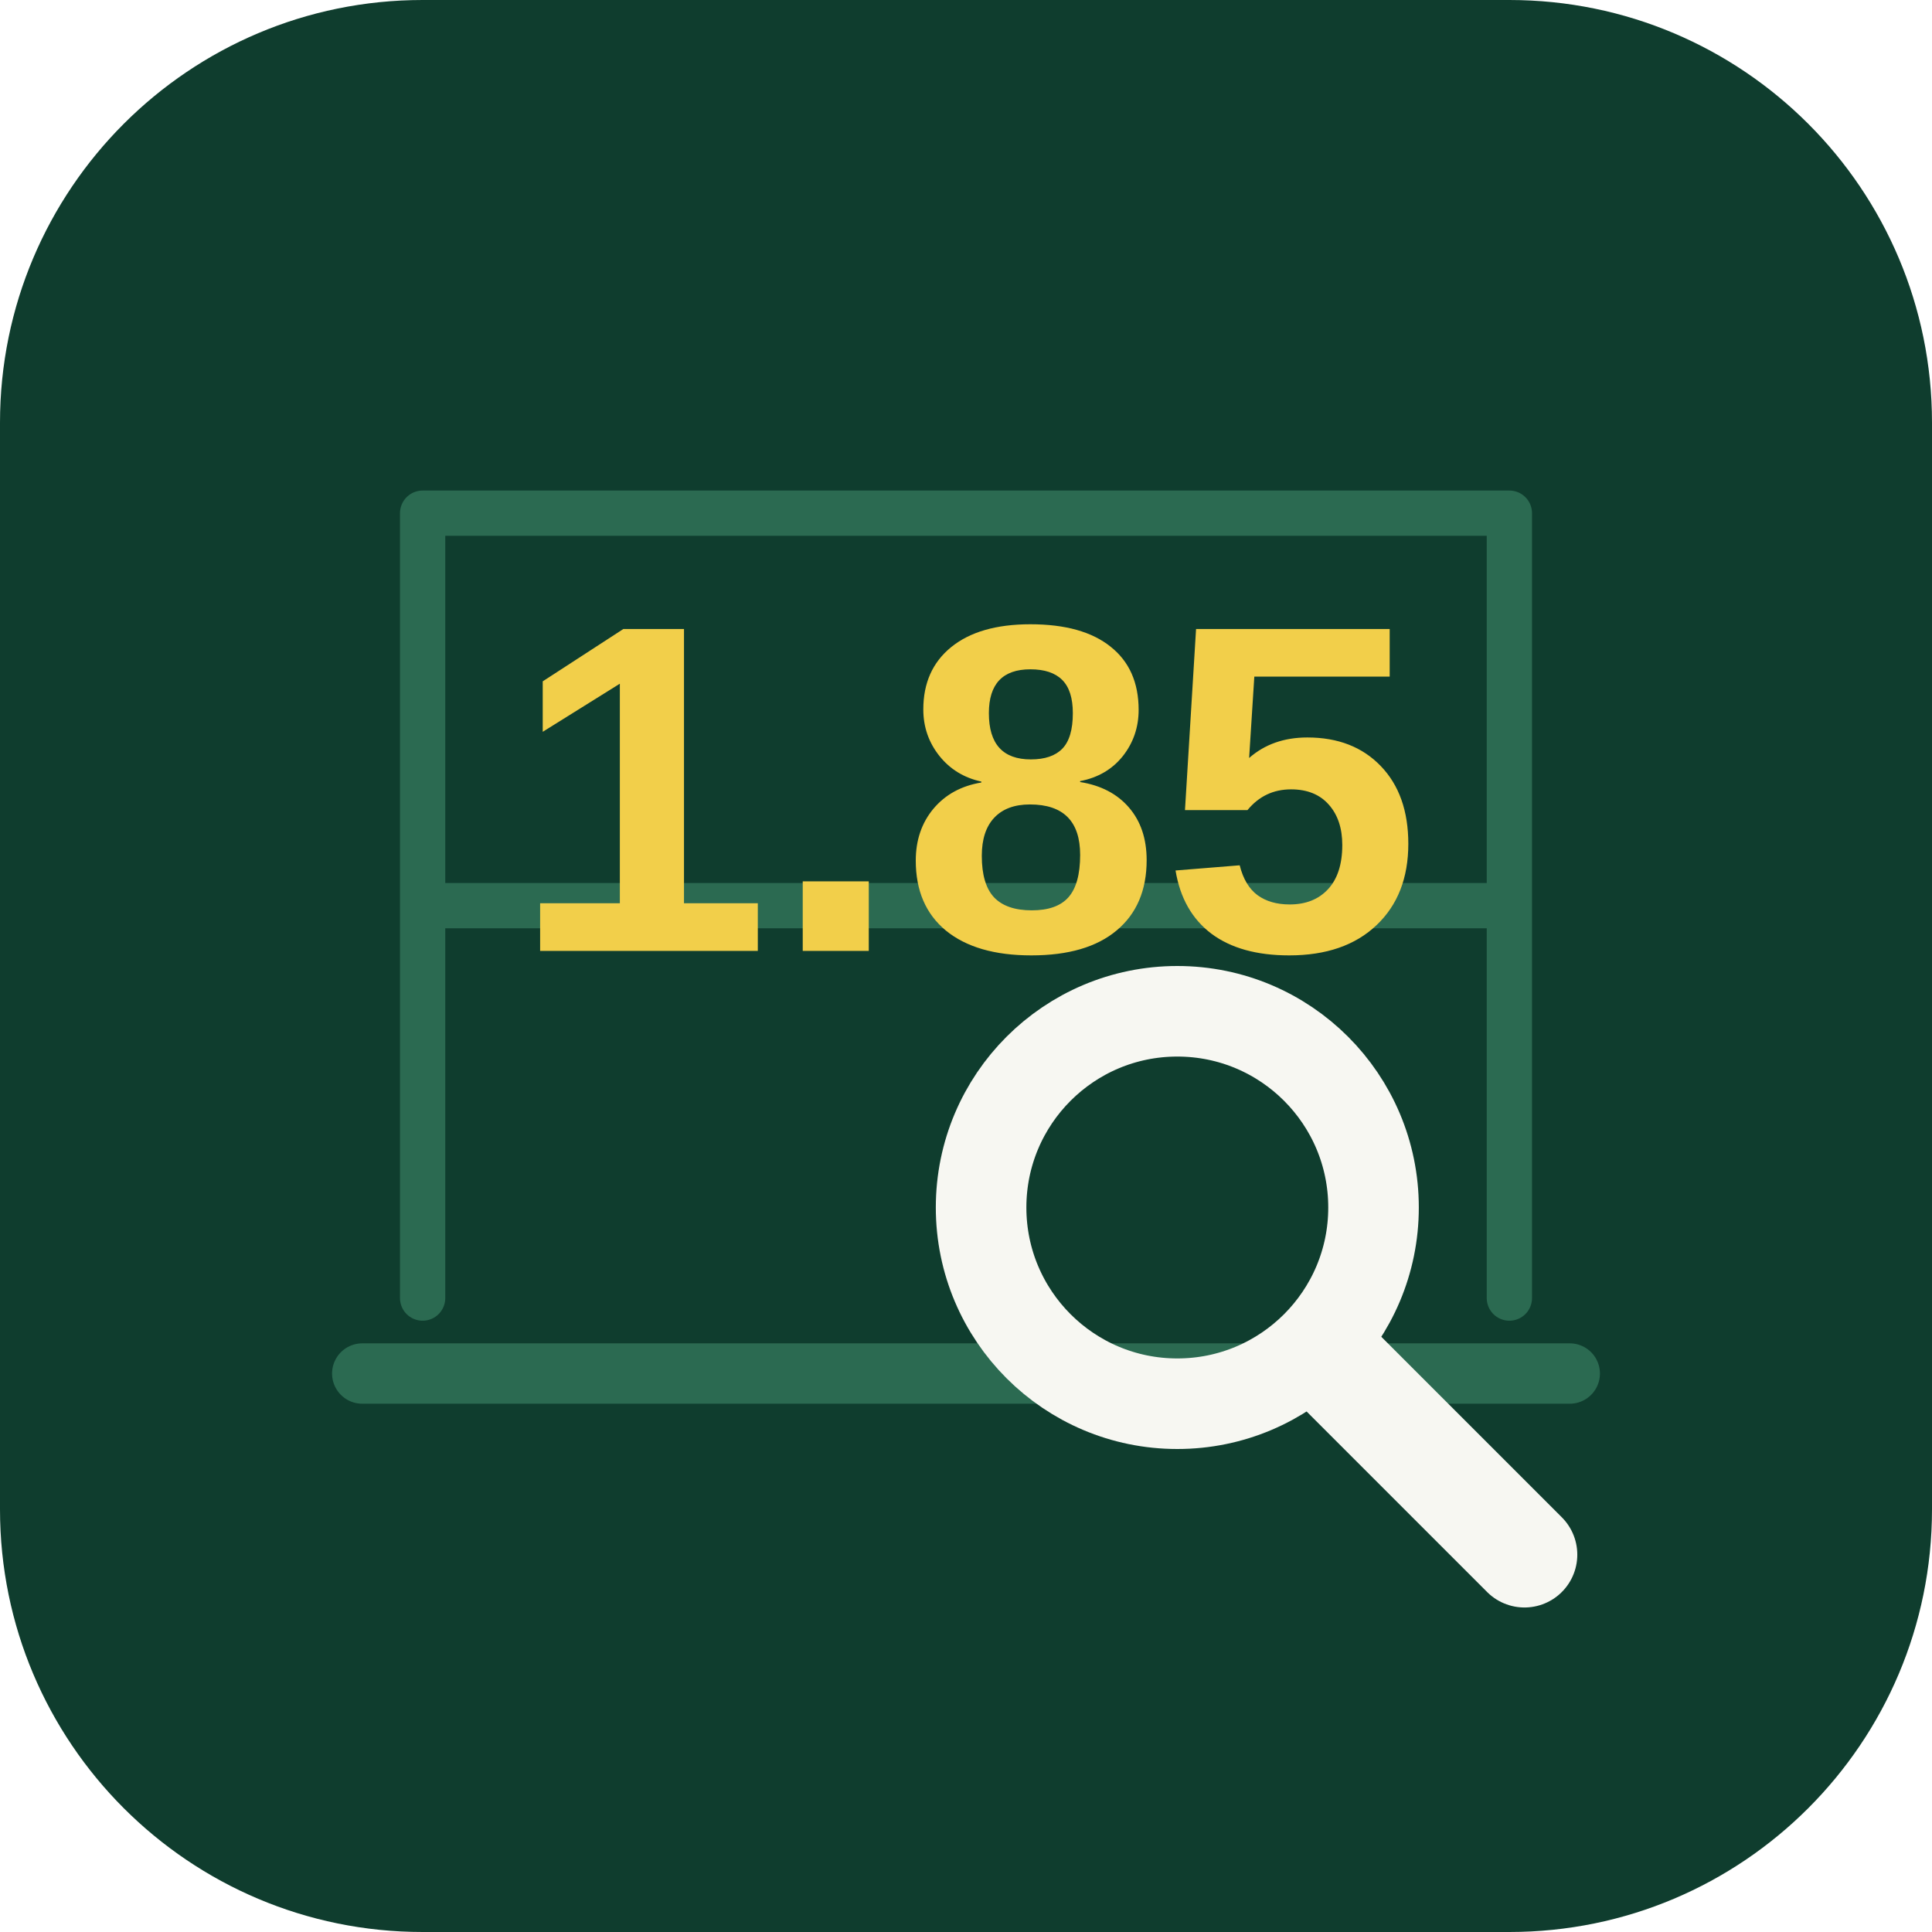
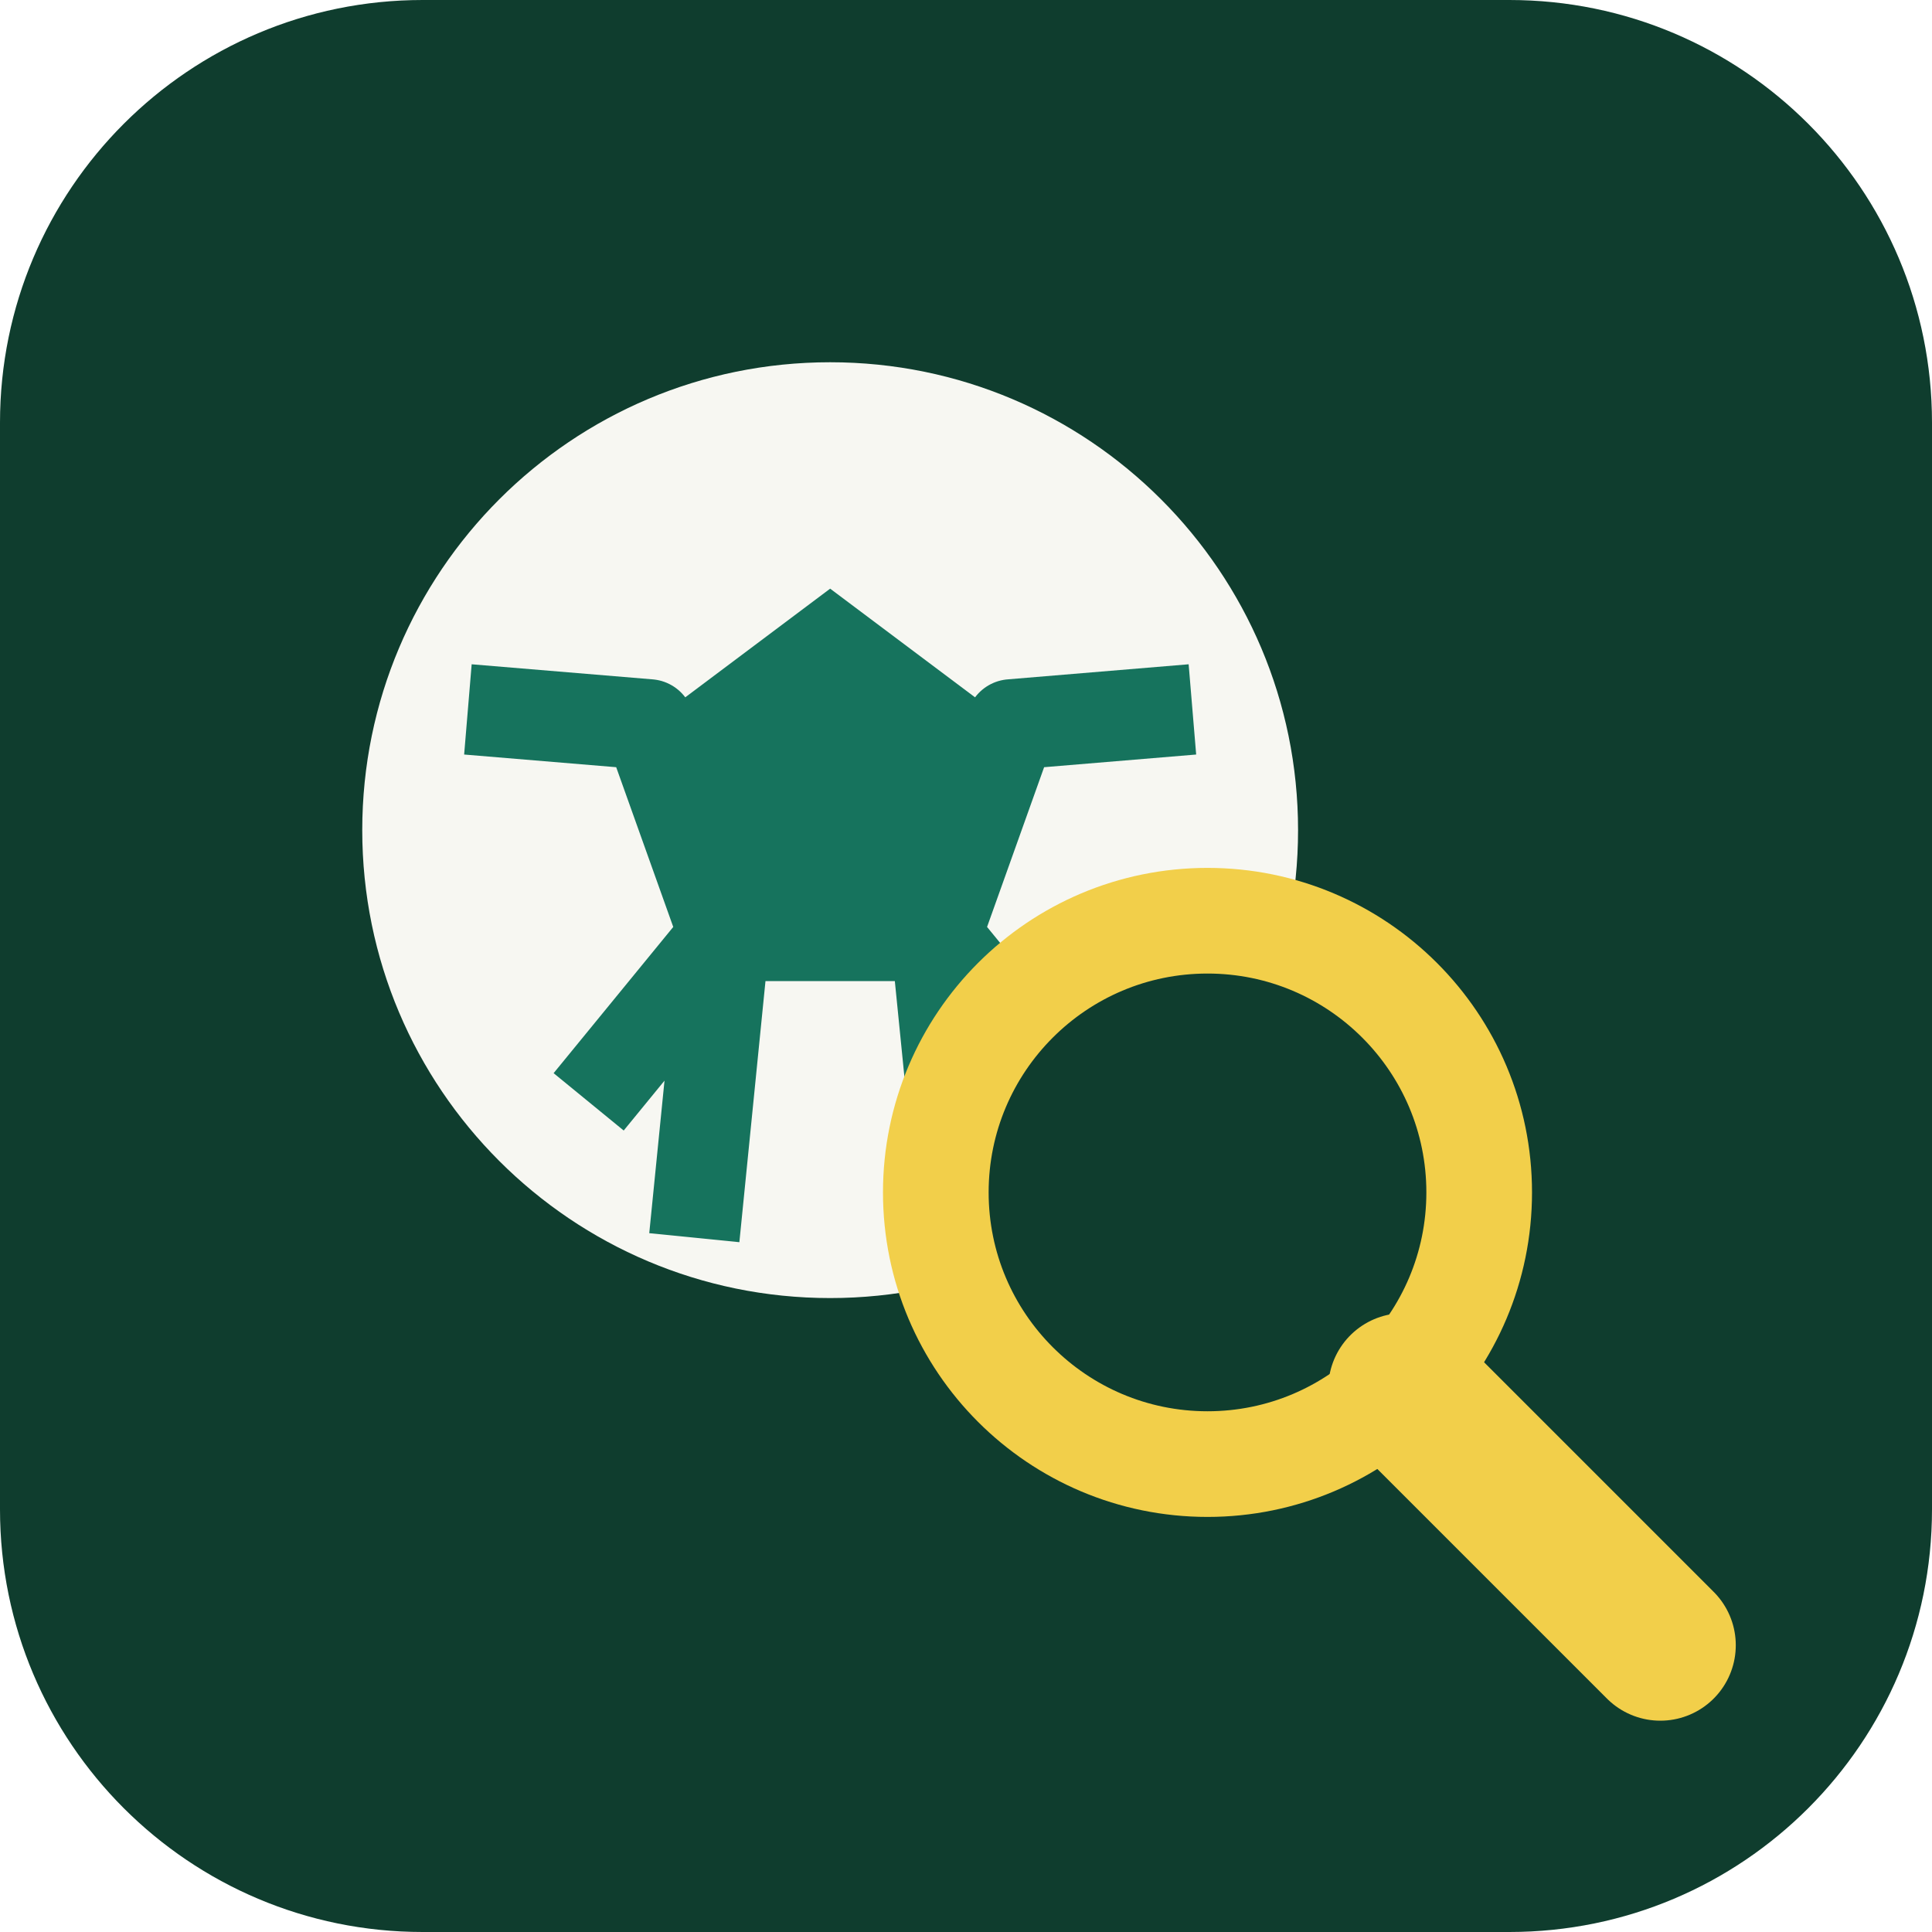
- <svg xmlns="http://www.w3.org/2000/svg" viewBox="0 0 128 128" role="img" aria-label="오즈아카이브">
+ <svg xmlns="http://www.w3.org/2000/svg" viewBox="0 0 128 128" role="img" aria-label="오즈아카이브 축구 배당 검색">
  <rect width="128" height="128" rx="28" fill="#0f3d2e" />
-   <path d="M24 91h80" stroke="#2b6a51" stroke-width="4" stroke-linecap="round" />
-   <path d="M28 34h72M28 34v52M100 34v52M28 60h72" stroke="#2b6a51" stroke-width="3" stroke-linecap="round" />
-   <text x="64" y="63" text-anchor="middle" font-family="Arial, sans-serif" font-size="31" font-weight="800" fill="#f2cf4a">1.85</text>
-   <circle cx="78" cy="80" r="13" fill="none" stroke="#f7f7f2" stroke-width="6" />
-   <path d="M88 90l13 13" stroke="#f7f7f2" stroke-width="7" stroke-linecap="round" />
+   <circle cx="55" cy="55" r="31" fill="#f7f7f2" />
+   <path d="M55 39l12 9-5 14H48l-5-14z" fill="#16735d" />
+   <path d="M31 47l12 1 5 14-9 11M79 47l-12 1-5 14 9 11M46 82l2-20h14l2 20" fill="none" stroke="#16735d" stroke-width="6" stroke-linejoin="round" />
+   <circle cx="80" cy="79" r="18" fill="#0f3d2e" stroke="#f2cf4a" stroke-width="7" />
+   <path d="M93 92l17 17" stroke="#f2cf4a" stroke-width="10" stroke-linecap="round" />
</svg>
